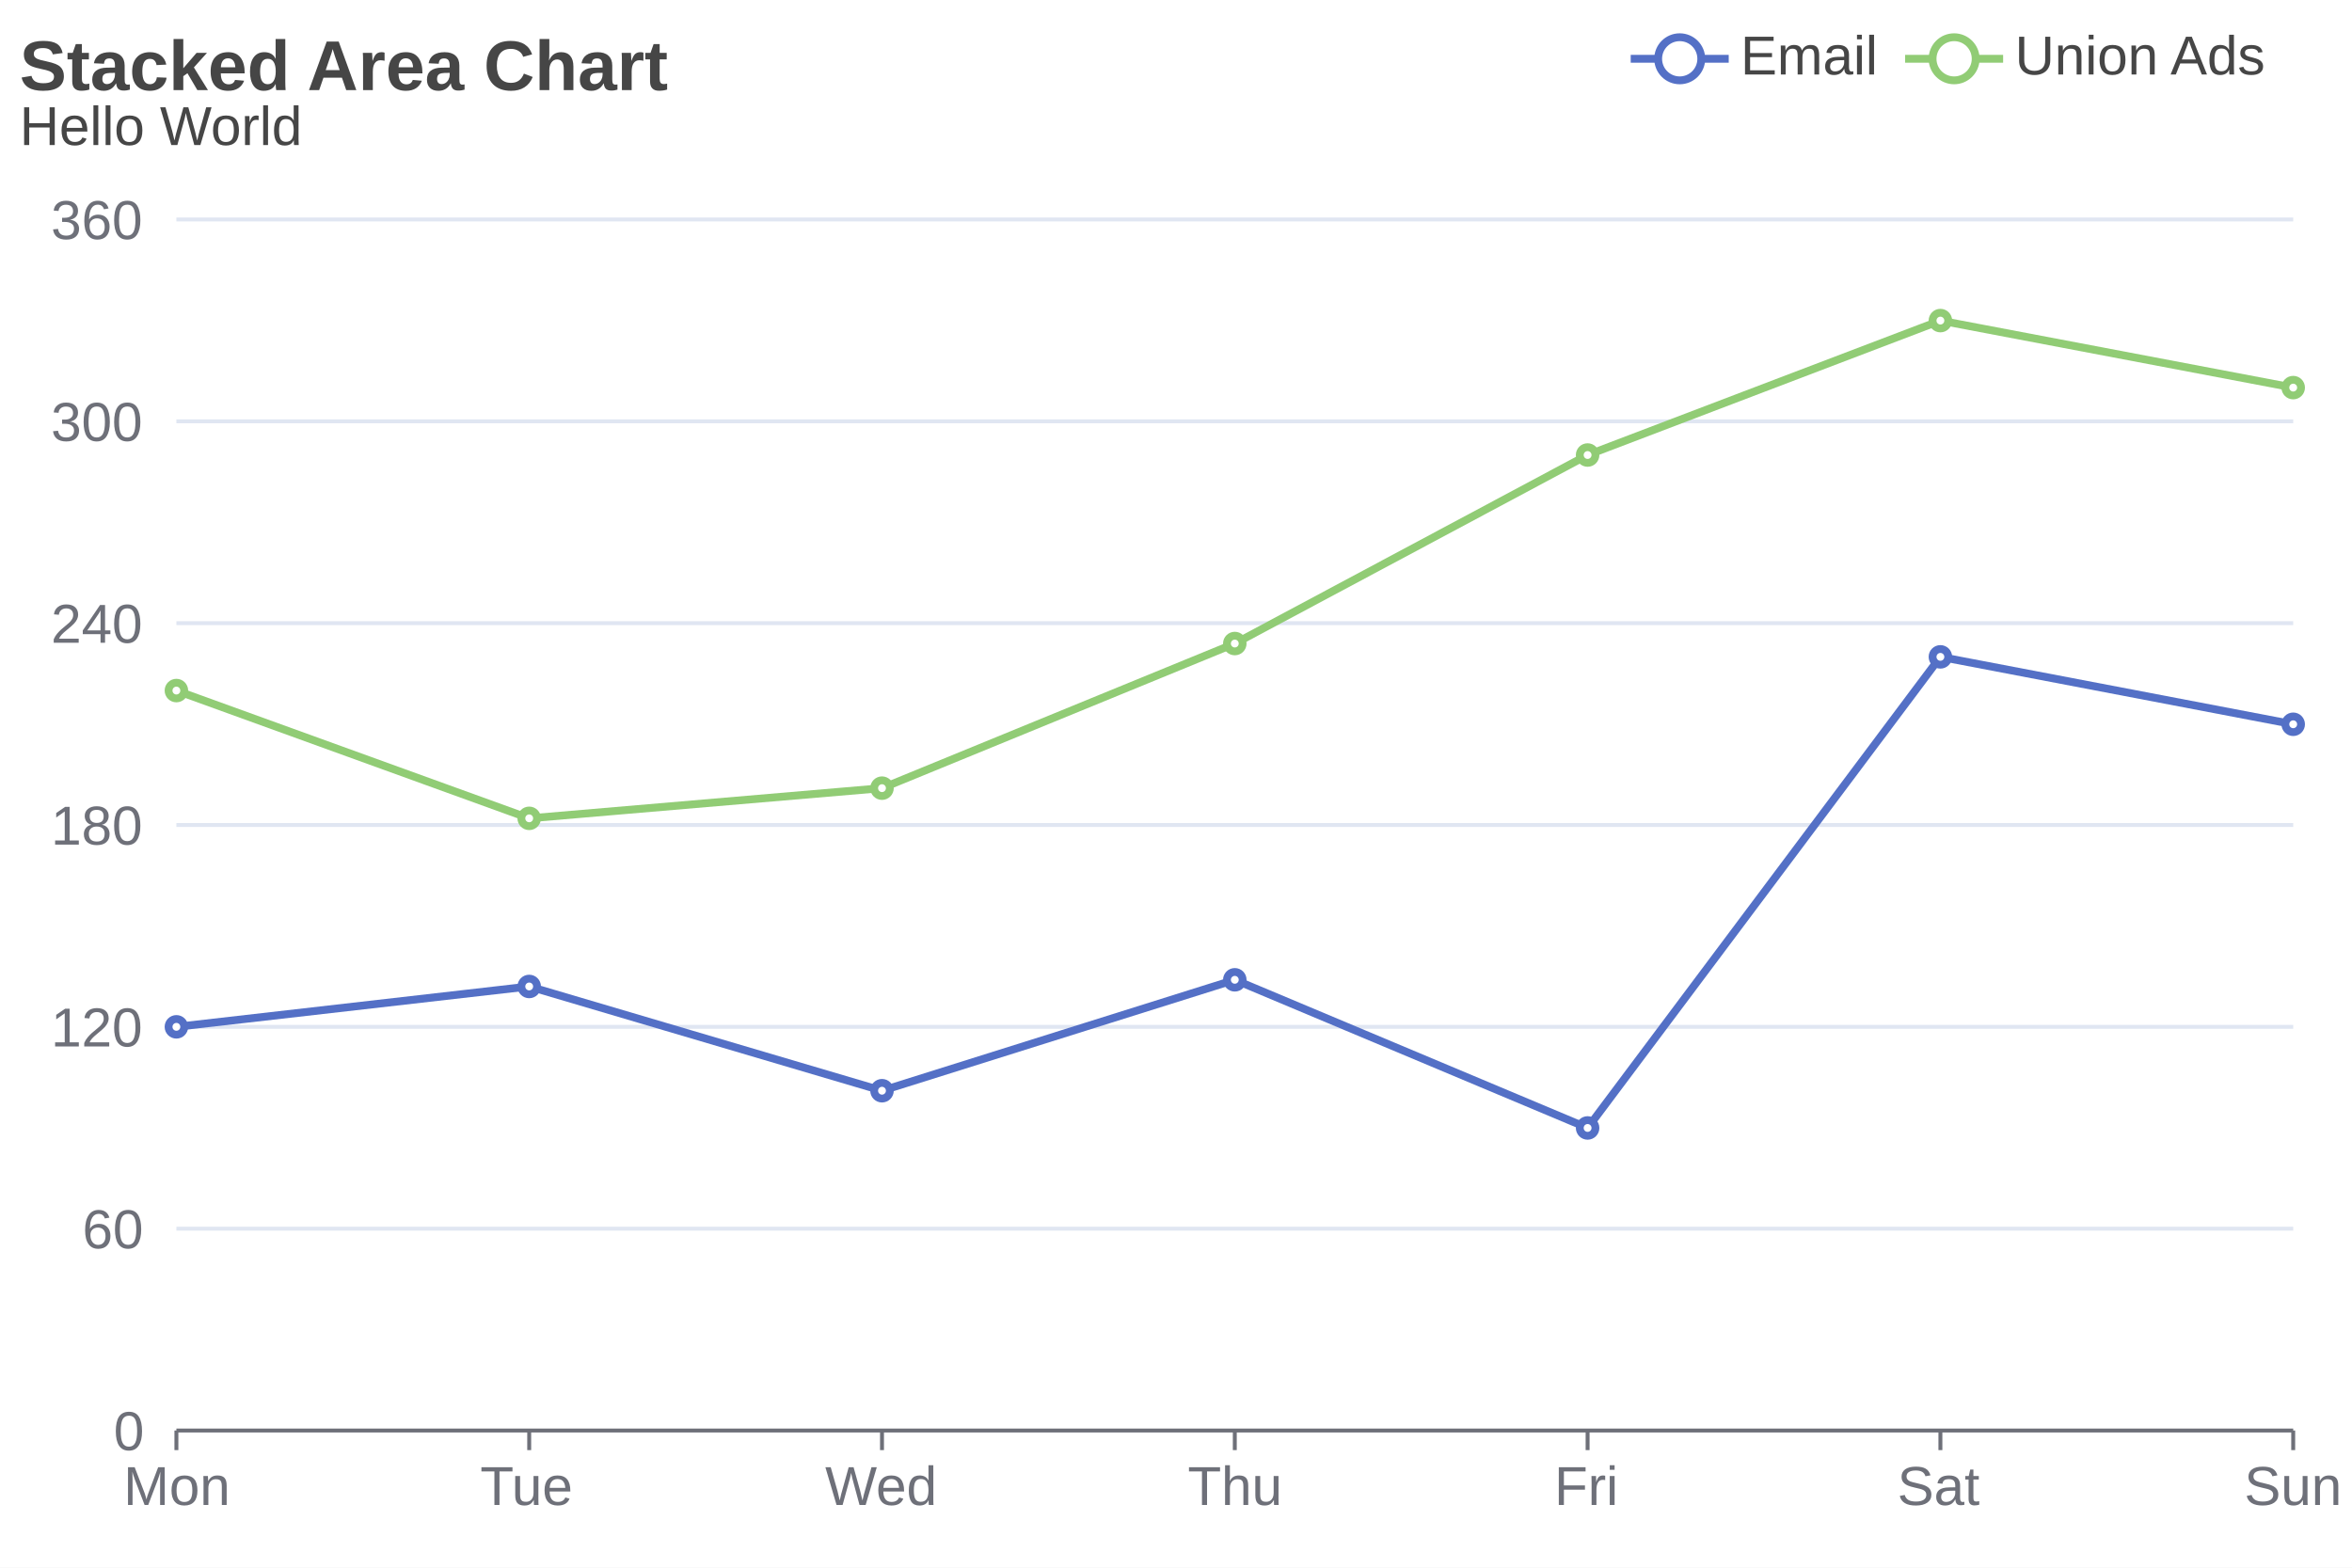
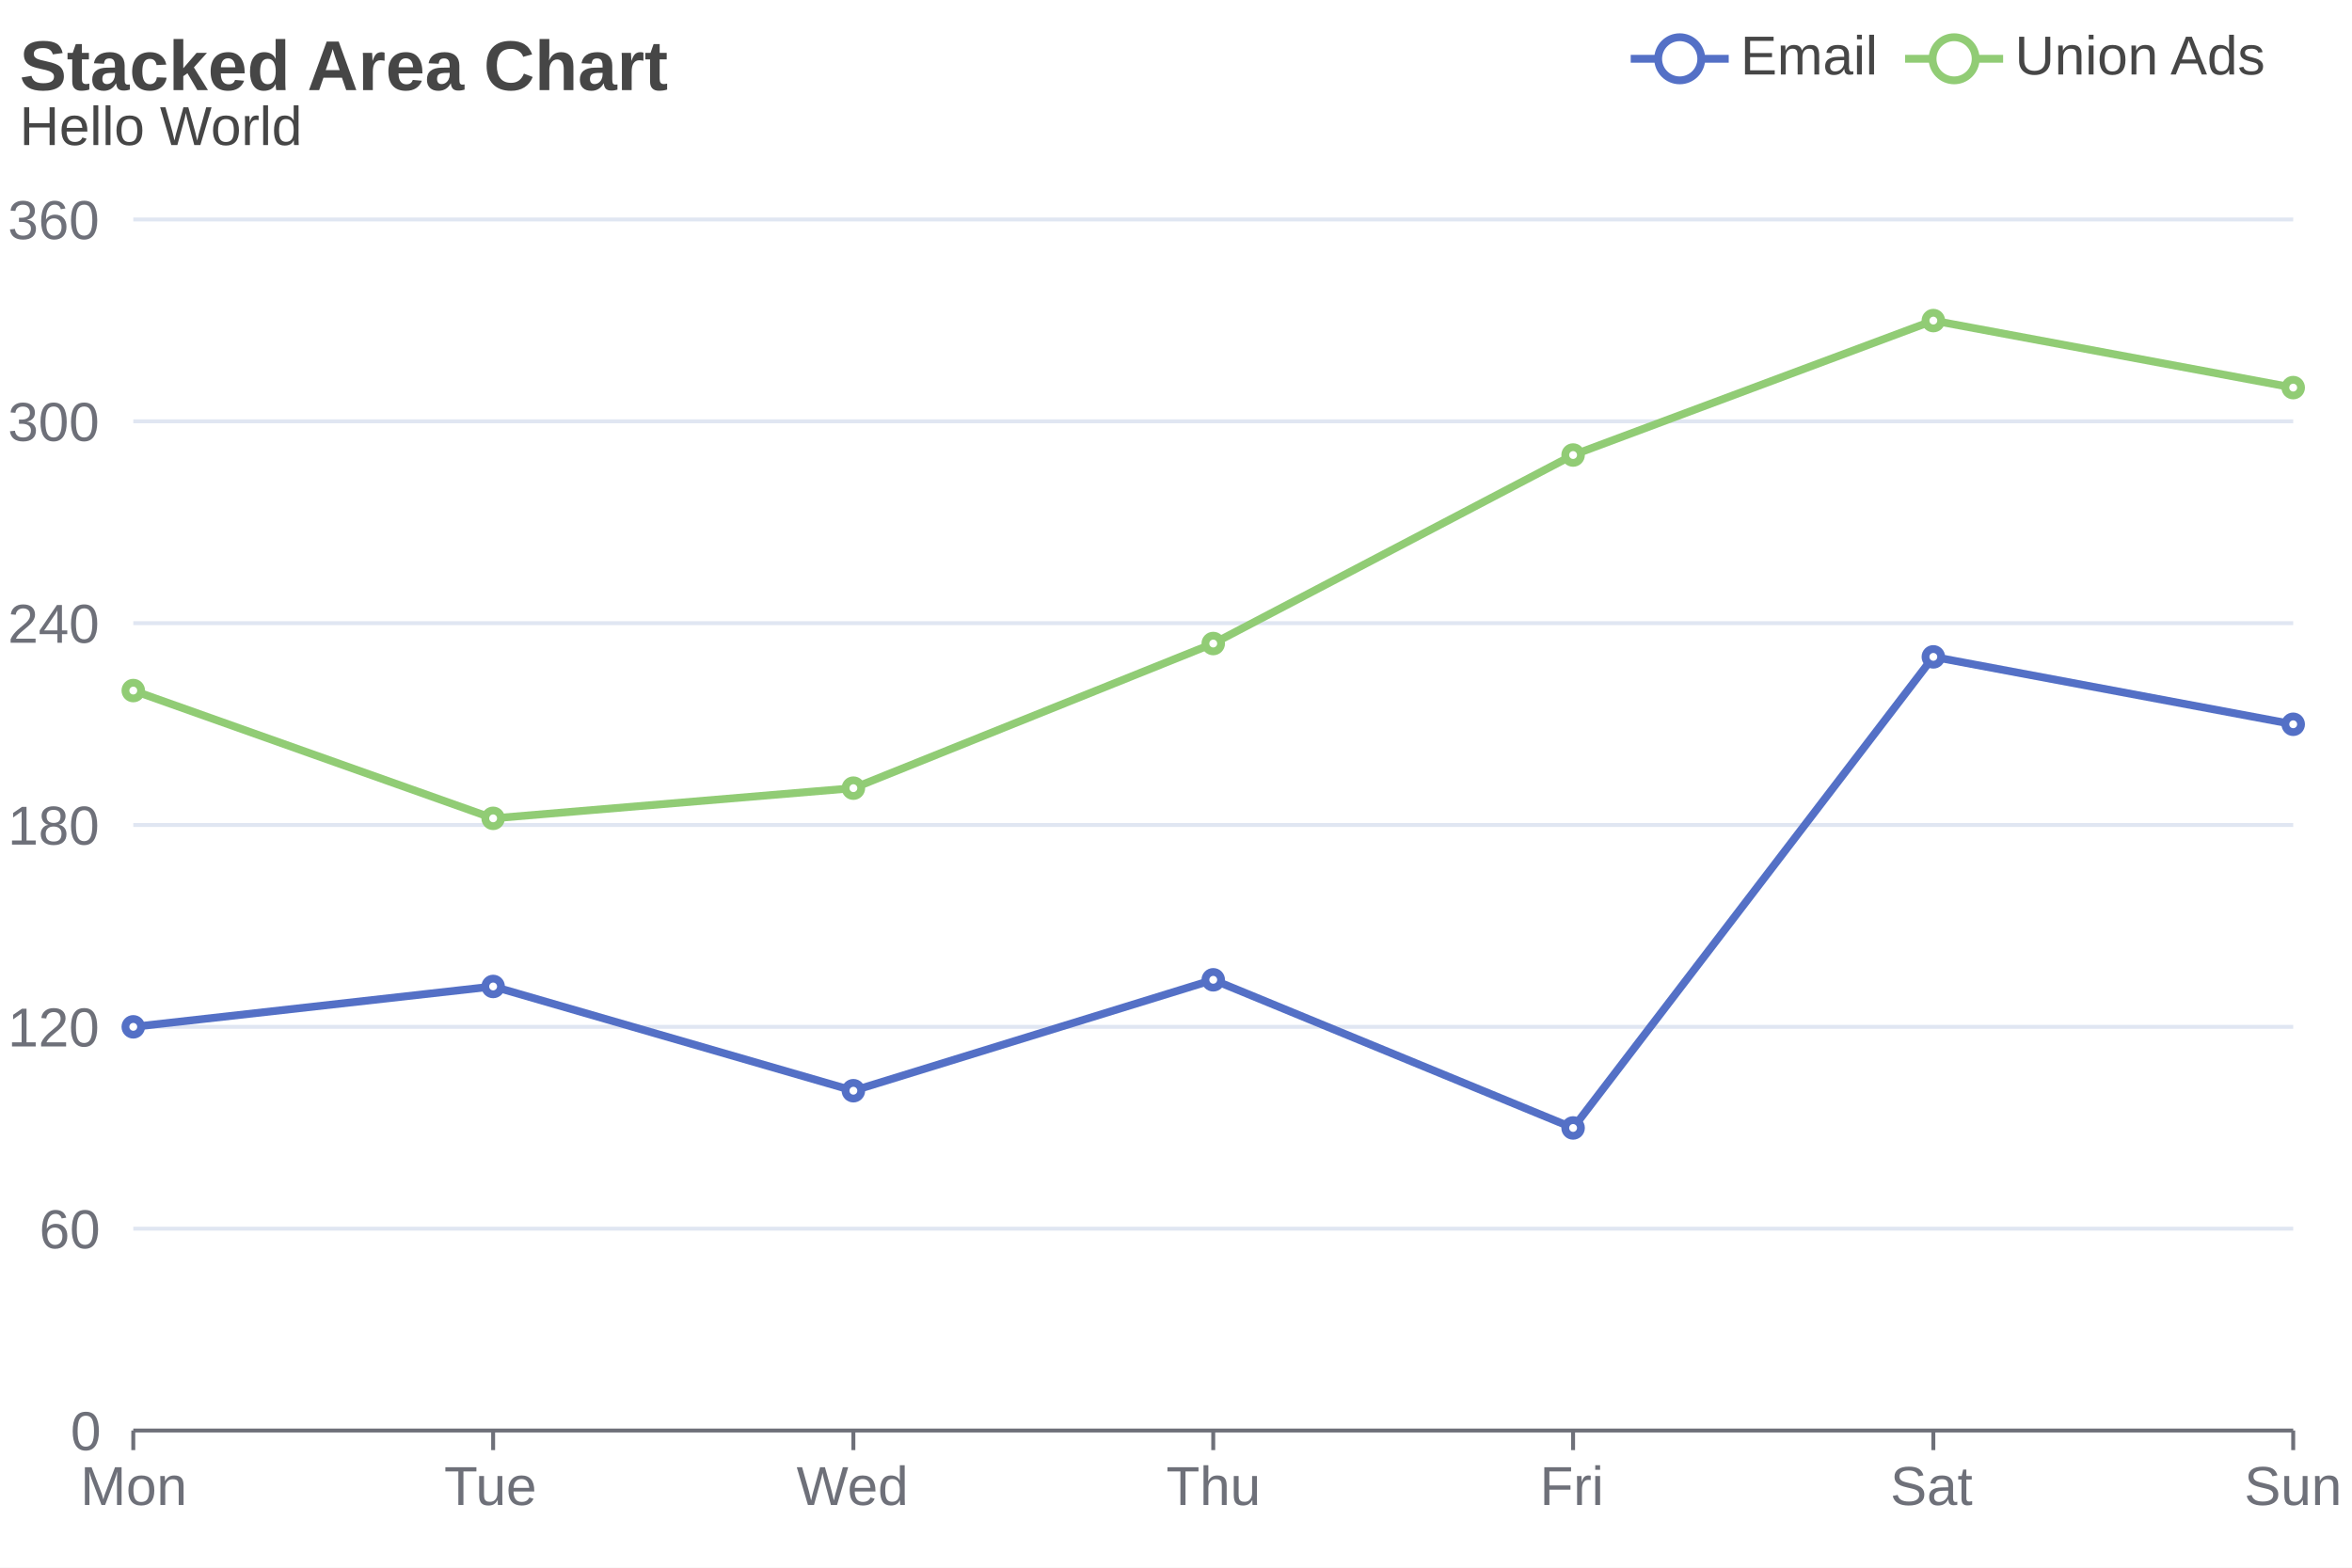
<svg xmlns="http://www.w3.org/2000/svg" width="600" height="400" viewBox="0 0 600 400">
  <rect x="0" y="0" width="600" height="400" fill="#FFFFFF" />
  <text font-size="18" x="5" y="23" font-weight="bold" font-family="Arial" fill="#464646">
Stacked Area Chart
</text>
  <text font-size="14" x="5" y="37" font-family="Arial" fill="#464646">
Hello World
</text>
  <g>
    <line stroke-width="2" x1="416" y1="15" x2="441" y2="15" stroke="#5470C6" />
    <circle cx="428.5" cy="15" r="5.5" stroke-width="2" stroke="#5470C6" fill="#FFFFFF" />
    <text font-size="14" x="444" y="19" font-family="Arial" fill="#464646">
Email
</text>
  </g>
  <g>
    <line stroke-width="2" x1="486" y1="15" x2="511" y2="15" stroke="#91CC75" />
    <circle cx="498.5" cy="15" r="5.5" stroke-width="2" stroke="#91CC75" fill="#FFFFFF" />
    <text font-size="14" x="514" y="19" font-family="Arial" fill="#464646">
Union Ads
</text>
  </g>
  <g stroke="#E0E6F2">
-     <line stroke-width="1" x1="45" y1="56" x2="585" y2="56" />
-     <line stroke-width="1" x1="45" y1="107.5" x2="585" y2="107.5" />
-     <line stroke-width="1" x1="45" y1="159" x2="585" y2="159" />
-     <line stroke-width="1" x1="45" y1="210.5" x2="585" y2="210.5" />
-     <line stroke-width="1" x1="45" y1="262" x2="585" y2="262" />
-     <line stroke-width="1" x1="45" y1="313.5" x2="585" y2="313.5" />
+     <line stroke-width="1" x1="34" y1="56" x2="585" y2="56" />
+     <line stroke-width="1" x1="34" y1="107.5" x2="585" y2="107.5" />
+     <line stroke-width="1" x1="34" y1="159" x2="585" y2="159" />
+     <line stroke-width="1" x1="34" y1="210.5" x2="585" y2="210.5" />
+     <line stroke-width="1" x1="34" y1="262" x2="585" y2="262" />
+     <line stroke-width="1" x1="34" y1="313.5" x2="585" y2="313.5" />
  </g>
  <g>
-     <text font-size="14" x="13" y="61" font-family="Arial" fill="#6E7079">
+     <text font-size="14" x="2" y="61" font-family="Arial" fill="#6E7079">
360
</text>
-     <text font-size="14" x="13" y="112.5" font-family="Arial" fill="#6E7079">
+     <text font-size="14" x="2" y="112.5" font-family="Arial" fill="#6E7079">
300
</text>
-     <text font-size="14" x="13" y="164" font-family="Arial" fill="#6E7079">
+     <text font-size="14" x="2" y="164" font-family="Arial" fill="#6E7079">
240
</text>
-     <text font-size="14" x="13" y="215.5" font-family="Arial" fill="#6E7079">
+     <text font-size="14" x="2" y="215.5" font-family="Arial" fill="#6E7079">
180
</text>
-     <text font-size="14" x="13" y="267" font-family="Arial" fill="#6E7079">
+     <text font-size="14" x="2" y="267" font-family="Arial" fill="#6E7079">
120
</text>
-     <text font-size="14" x="21" y="318.5" font-family="Arial" fill="#6E7079">
+     <text font-size="14" x="10" y="318.5" font-family="Arial" fill="#6E7079">
60
</text>
-     <text font-size="14" x="29" y="370" font-family="Arial" fill="#6E7079">
+     <text font-size="14" x="18" y="370" font-family="Arial" fill="#6E7079">
0
</text>
  </g>
  <g>
    <g stroke="#6E7079">
-       <line stroke-width="1" x1="45" y1="365" x2="585" y2="365" />
-       <line stroke-width="1" x1="45" y1="365" x2="45" y2="370" />
-       <line stroke-width="1" x1="135" y1="365" x2="135" y2="370" />
-       <line stroke-width="1" x1="225" y1="365" x2="225" y2="370" />
-       <line stroke-width="1" x1="315" y1="365" x2="315" y2="370" />
-       <line stroke-width="1" x1="405" y1="365" x2="405" y2="370" />
-       <line stroke-width="1" x1="495" y1="365" x2="495" y2="370" />
+       <line stroke-width="1" x1="34" y1="365" x2="585" y2="365" />
+       <line stroke-width="1" x1="34" y1="365" x2="34" y2="370" />
+       <line stroke-width="1" x1="125.8" y1="365" x2="125.8" y2="370" />
+       <line stroke-width="1" x1="217.7" y1="365" x2="217.7" y2="370" />
+       <line stroke-width="1" x1="309.5" y1="365" x2="309.5" y2="370" />
+       <line stroke-width="1" x1="401.3" y1="365" x2="401.3" y2="370" />
+       <line stroke-width="1" x1="493.2" y1="365" x2="493.2" y2="370" />
      <line stroke-width="1" x1="585" y1="365" x2="585" y2="370" />
    </g>
-     <text font-size="14" x="31.5" y="384" font-family="Arial" fill="#6E7079">
+     <text font-size="14" x="20.5" y="384" font-family="Arial" fill="#6E7079">
Mon
</text>
-     <text font-size="14" x="122.5" y="384" font-family="Arial" fill="#6E7079">
+     <text font-size="14" x="113.3" y="384" font-family="Arial" fill="#6E7079">
Tue
</text>
-     <text font-size="14" x="210.5" y="384" font-family="Arial" fill="#6E7079">
+     <text font-size="14" x="203.2" y="384" font-family="Arial" fill="#6E7079">
Wed
</text>
-     <text font-size="14" x="303" y="384" font-family="Arial" fill="#6E7079">
+     <text font-size="14" x="297.5" y="384" font-family="Arial" fill="#6E7079">
Thu
</text>
-     <text font-size="14" x="396.5" y="384" font-family="Arial" fill="#6E7079">
+     <text font-size="14" x="392.8" y="384" font-family="Arial" fill="#6E7079">
Fri
</text>
-     <text font-size="14" x="484" y="384" font-family="Arial" fill="#6E7079">
+     <text font-size="14" x="482.2" y="384" font-family="Arial" fill="#6E7079">
Sat
</text>
    <text font-size="14" x="572.5" y="384" font-family="Arial" fill="#6E7079">
Sun
</text>
  </g>
  <g>
-     <path fill="none" d="M 45 262 L 135 251.7 L 225 278.3 L 315 250 L 405 287.8 L 495 167.6 L 585 184.8" stroke-width="2" stroke="#5470C6" />
-     <circle cx="45" cy="262" r="2" stroke-width="2" stroke="#5470C6" fill="#FFFFFF" />
-     <circle cx="135" cy="251.7" r="2" stroke-width="2" stroke="#5470C6" fill="#FFFFFF" />
-     <circle cx="225" cy="278.3" r="2" stroke-width="2" stroke="#5470C6" fill="#FFFFFF" />
-     <circle cx="315" cy="250" r="2" stroke-width="2" stroke="#5470C6" fill="#FFFFFF" />
-     <circle cx="405" cy="287.8" r="2" stroke-width="2" stroke="#5470C6" fill="#FFFFFF" />
-     <circle cx="495" cy="167.6" r="2" stroke-width="2" stroke="#5470C6" fill="#FFFFFF" />
+     <path fill="none" d="M 34 262 L 125.8 251.7 L 217.7 278.3 L 309.5 250 L 401.3 287.8 L 493.2 167.6 L 585 184.8" stroke-width="2" stroke="#5470C6" />
+     <circle cx="34" cy="262" r="2" stroke-width="2" stroke="#5470C6" fill="#FFFFFF" />
+     <circle cx="125.8" cy="251.7" r="2" stroke-width="2" stroke="#5470C6" fill="#FFFFFF" />
+     <circle cx="217.7" cy="278.3" r="2" stroke-width="2" stroke="#5470C6" fill="#FFFFFF" />
+     <circle cx="309.5" cy="250" r="2" stroke-width="2" stroke="#5470C6" fill="#FFFFFF" />
+     <circle cx="401.3" cy="287.8" r="2" stroke-width="2" stroke="#5470C6" fill="#FFFFFF" />
+     <circle cx="493.2" cy="167.6" r="2" stroke-width="2" stroke="#5470C6" fill="#FFFFFF" />
    <circle cx="585" cy="184.8" r="2" stroke-width="2" stroke="#5470C6" fill="#FFFFFF" />
  </g>
  <g>
-     <path fill="none" d="M 45 176.2 L 135 208.8 L 225 201.1 L 315 164.2 L 405 116.1 L 495 81.8 L 585 98.9" stroke-width="2" stroke="#91CC75" />
-     <circle cx="45" cy="176.2" r="2" stroke-width="2" stroke="#91CC75" fill="#FFFFFF" />
-     <circle cx="135" cy="208.8" r="2" stroke-width="2" stroke="#91CC75" fill="#FFFFFF" />
-     <circle cx="225" cy="201.1" r="2" stroke-width="2" stroke="#91CC75" fill="#FFFFFF" />
-     <circle cx="315" cy="164.2" r="2" stroke-width="2" stroke="#91CC75" fill="#FFFFFF" />
-     <circle cx="405" cy="116.1" r="2" stroke-width="2" stroke="#91CC75" fill="#FFFFFF" />
-     <circle cx="495" cy="81.8" r="2" stroke-width="2" stroke="#91CC75" fill="#FFFFFF" />
+     <path fill="none" d="M 34 176.2 L 125.8 208.8 L 217.7 201.1 L 309.5 164.2 L 401.3 116.1 L 493.2 81.8 L 585 98.9" stroke-width="2" stroke="#91CC75" />
+     <circle cx="34" cy="176.2" r="2" stroke-width="2" stroke="#91CC75" fill="#FFFFFF" />
+     <circle cx="125.8" cy="208.8" r="2" stroke-width="2" stroke="#91CC75" fill="#FFFFFF" />
+     <circle cx="217.7" cy="201.1" r="2" stroke-width="2" stroke="#91CC75" fill="#FFFFFF" />
+     <circle cx="309.5" cy="164.2" r="2" stroke-width="2" stroke="#91CC75" fill="#FFFFFF" />
+     <circle cx="401.3" cy="116.1" r="2" stroke-width="2" stroke="#91CC75" fill="#FFFFFF" />
+     <circle cx="493.2" cy="81.8" r="2" stroke-width="2" stroke="#91CC75" fill="#FFFFFF" />
    <circle cx="585" cy="98.9" r="2" stroke-width="2" stroke="#91CC75" fill="#FFFFFF" />
  </g>
</svg>
